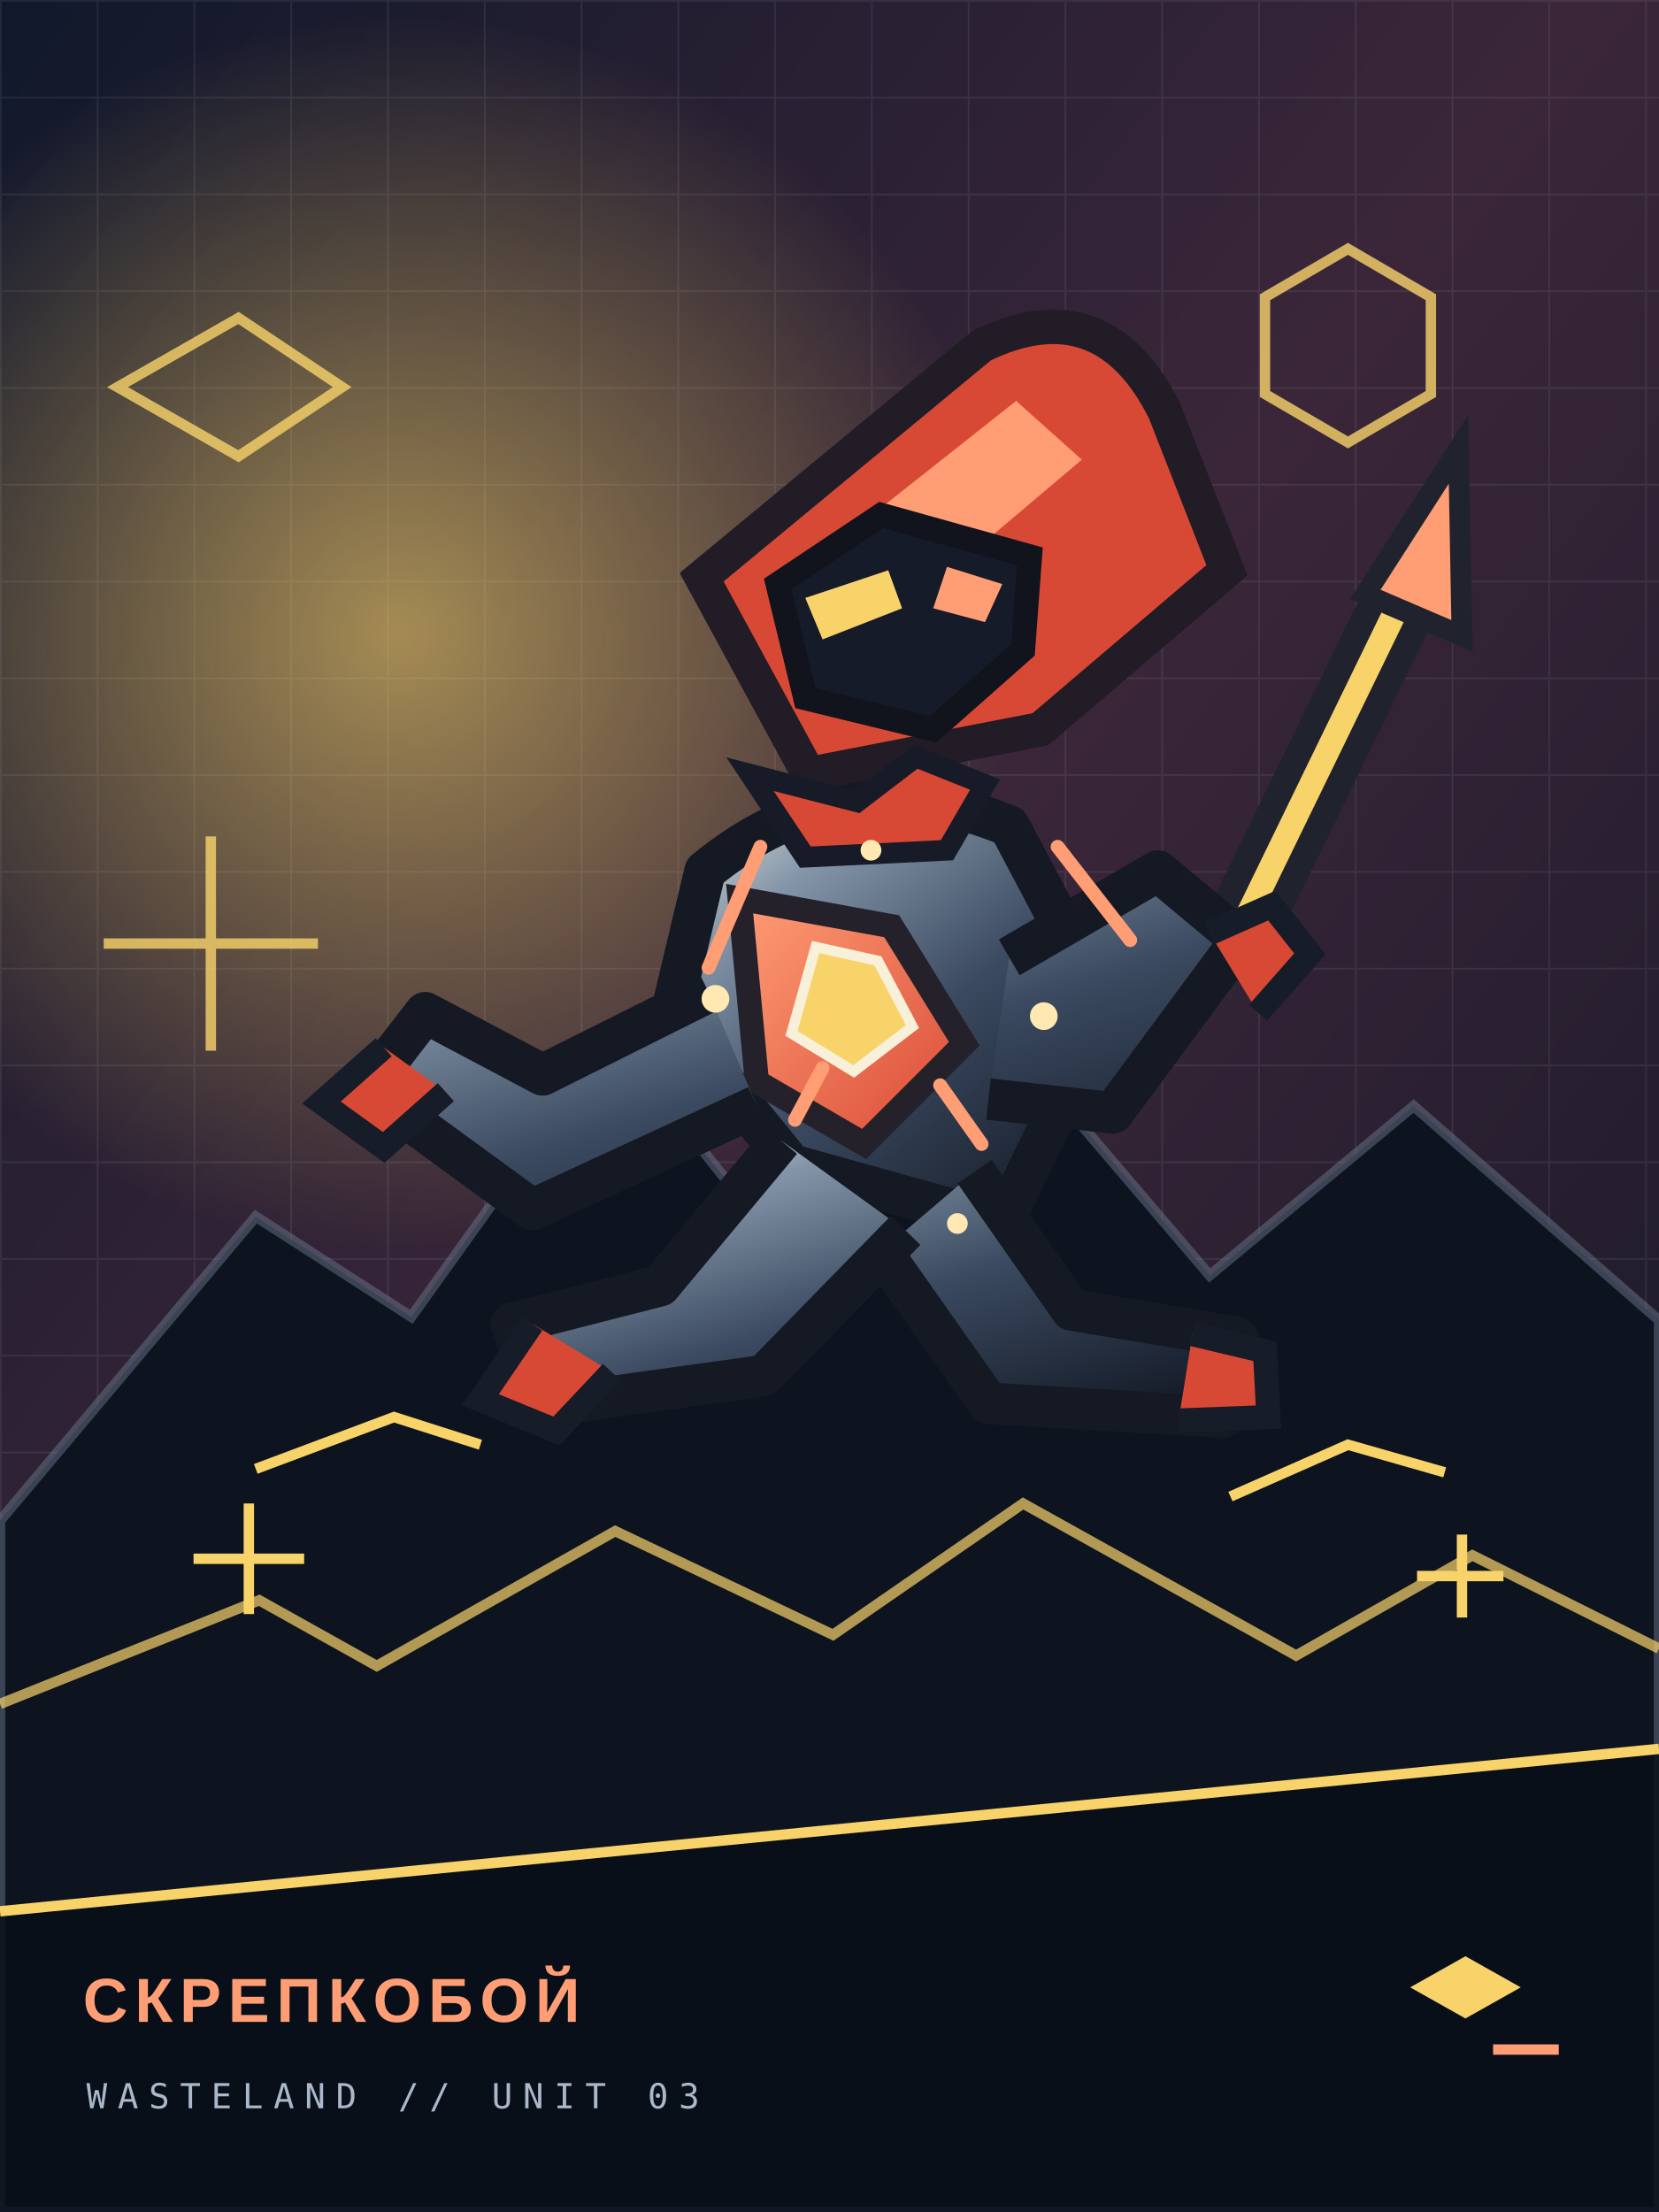
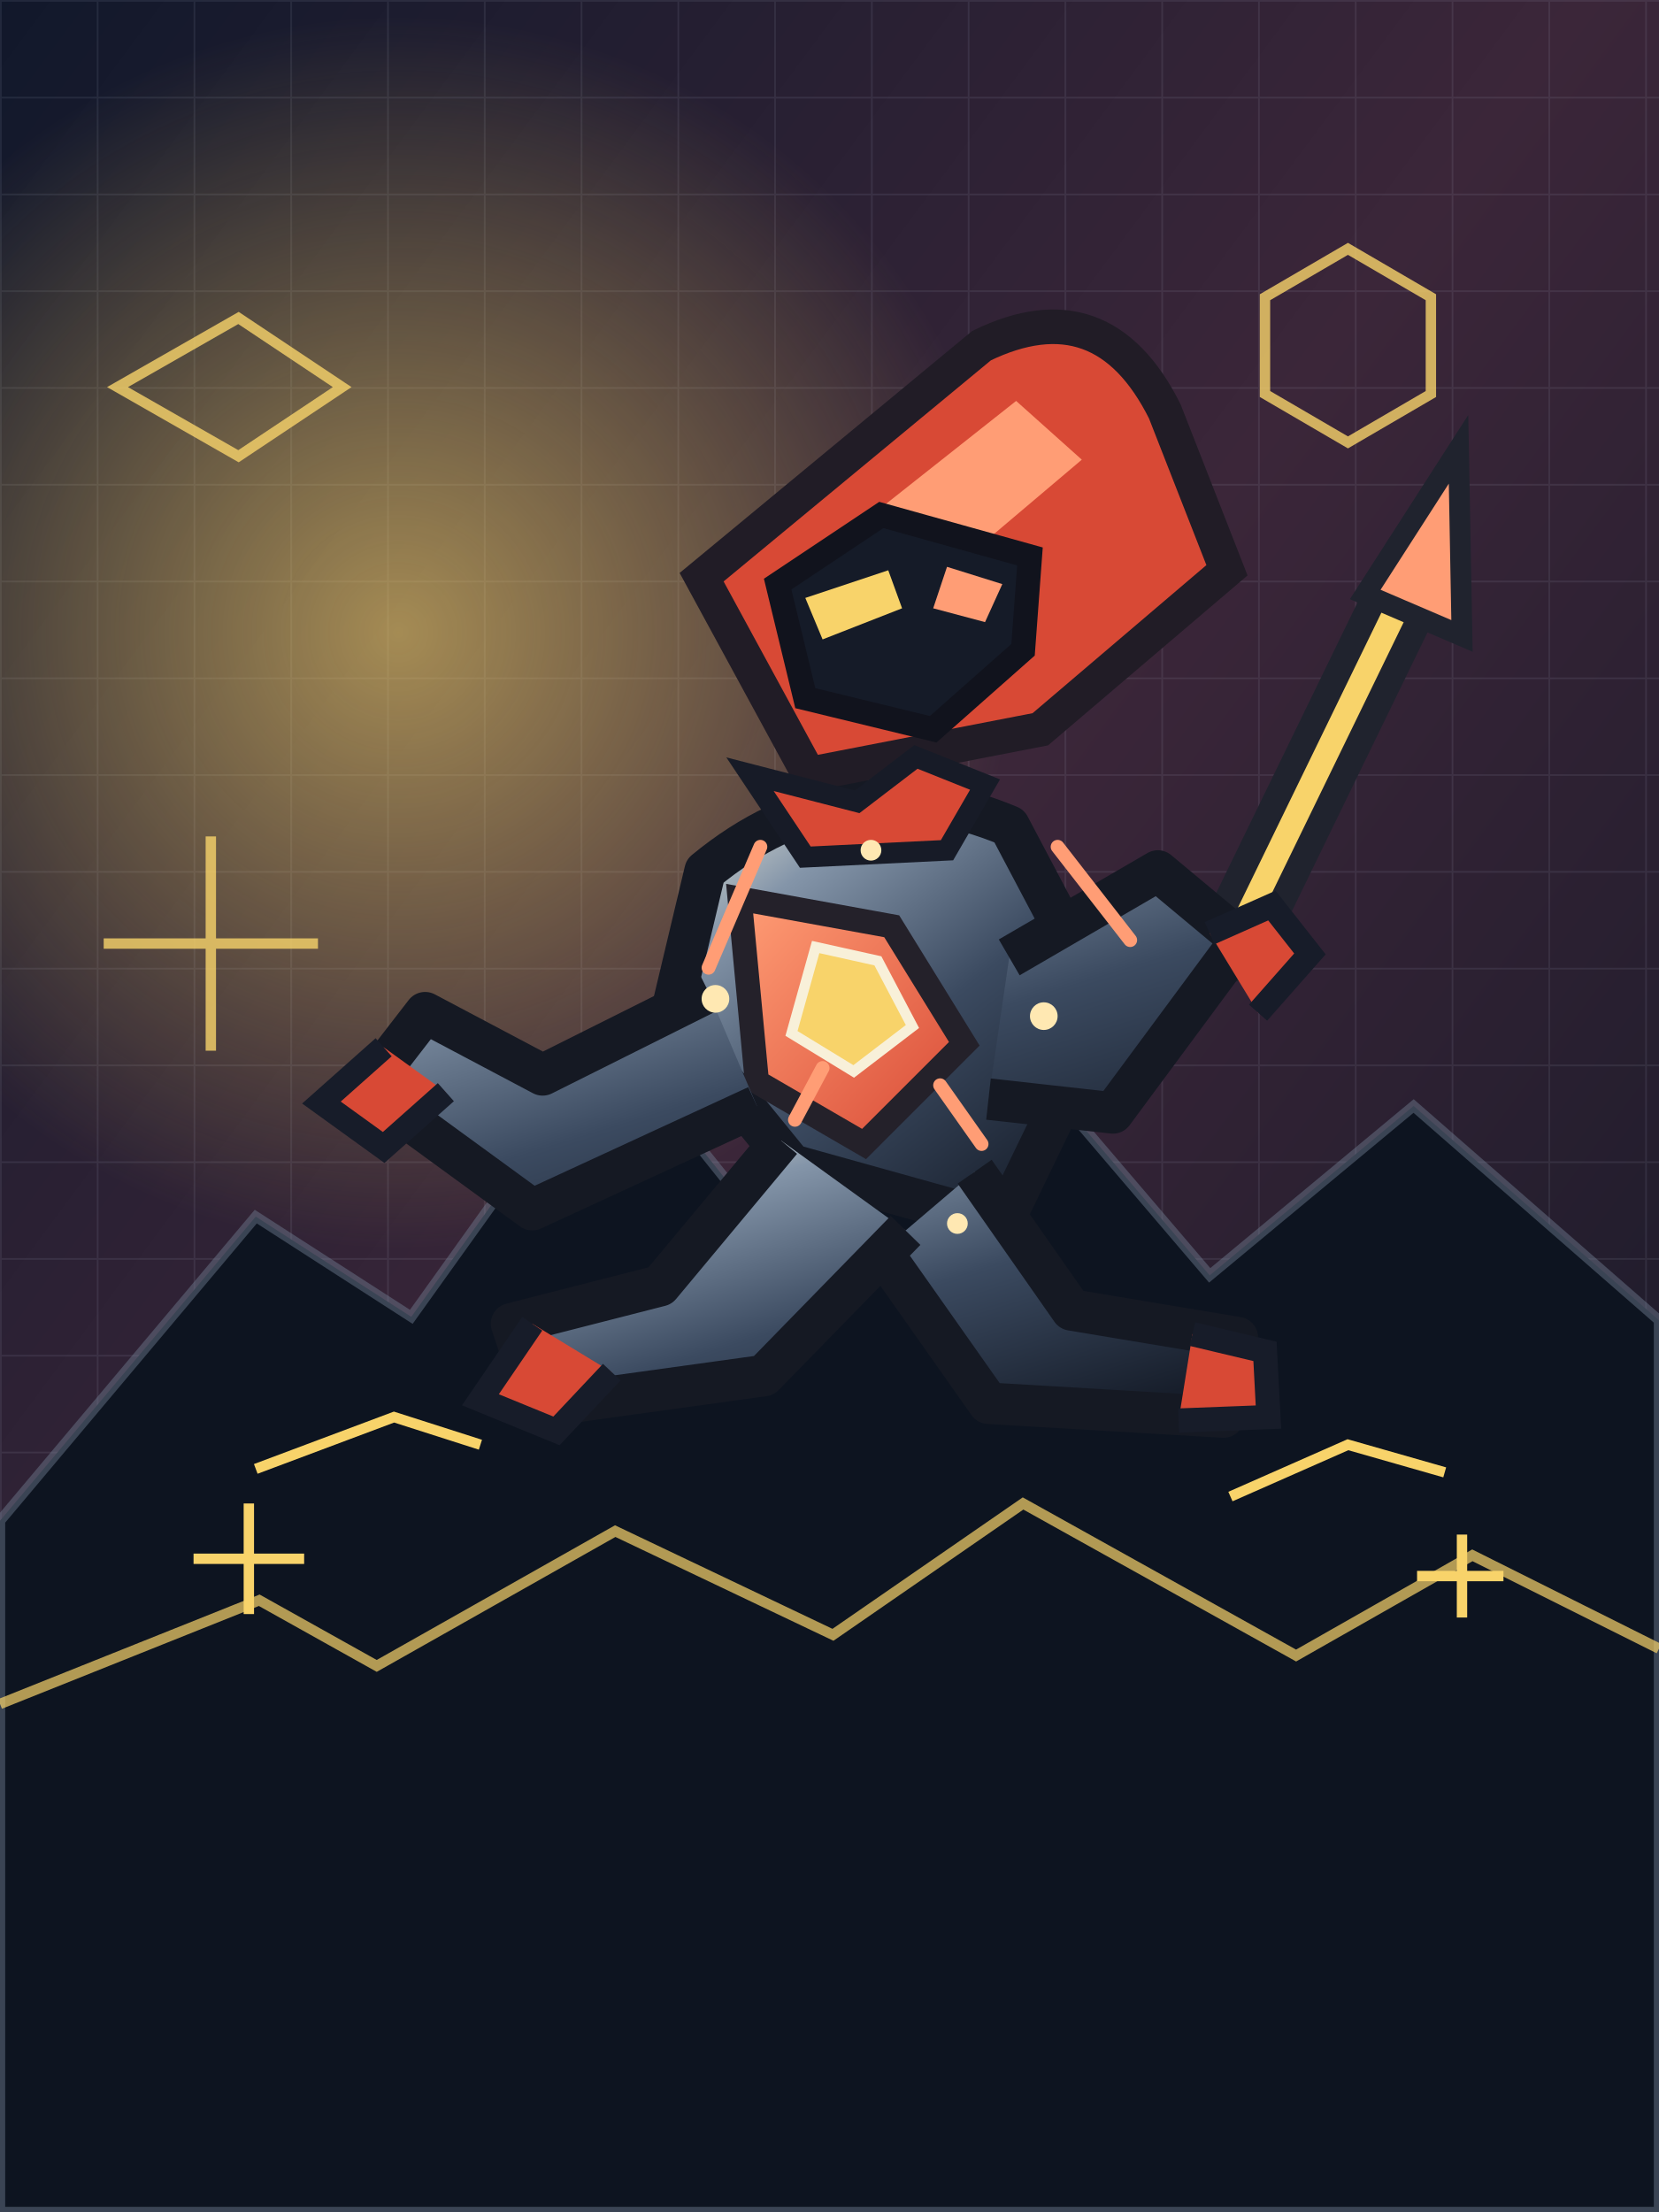
<svg xmlns="http://www.w3.org/2000/svg" width="480" height="640" viewBox="0 0 480 640">
  <defs>
    <linearGradient id="bg" x1="0" y1="0" x2="1" y2="1">
      <stop stop-color="#11182b" />
      <stop offset=".48" stop-color="#3b2639" />
      <stop offset="1" stop-color="#111725" />
    </linearGradient>
    <linearGradient id="metal" x1="0" y1="0" x2=".8" y2="1">
      <stop stop-color="#f2f0df" />
      <stop offset=".25" stop-color="#8495a9" />
      <stop offset=".6" stop-color="#3b4a60" />
      <stop offset="1" stop-color="#171e2b" />
    </linearGradient>
    <linearGradient id="accent" x1="0" y1="0" x2="1" y2="1">
      <stop stop-color="#ff9d75" />
      <stop offset="1" stop-color="#d84935" />
    </linearGradient>
    <radialGradient id="flare">
      <stop stop-color="#f8d36a" stop-opacity=".6" />
      <stop offset="1" stop-color="#f8d36a" stop-opacity="0" />
    </radialGradient>
    <pattern id="grid" width="28" height="28" patternUnits="userSpaceOnUse">
      <path d="M28 0H0V28" fill="none" stroke="#dce8ff" stroke-opacity=".08" />
    </pattern>
  </defs>
  <rect width="480" height="640" fill="url(#bg)" />
  <rect width="480" height="640" fill="url(#grid)" />
  <circle cx="115" cy="183" r="180" fill="url(#flare)" />
  <path d="M0 440L74 352 119 381 177 300 221 355 280 287 350 369 409 320 480 382V640H0Z" fill="#0d1420" stroke="#718094" stroke-opacity=".45" stroke-width="3" />
  <path d="M0 493l75-30 34 19 69-39 63 30 55-38 79 44 51-29 54 27" fill="none" stroke="#f8d36a" stroke-opacity=".7" stroke-width="3" />
  <g opacity=".8" stroke="#f8d36a" stroke-width="3">
    <path d="M34 112l35-20 30 20-30 20Z" fill="none" />
    <path d="M390 72l24 14v28l-24 14-24-14V86Z" fill="none" />
    <path d="M30 273h62m-31-31v62" />
  </g>
  <path d="M357 273L411 162" stroke="#20232e" stroke-width="22" stroke-linecap="round" />
  <path d="M357 273L411 162" stroke="#f8d36a" stroke-width="7" />
  <path d="M395 172l27-42 1 54Z" fill="#ff9d75" stroke="#20232e" stroke-width="6" />
  <path d="M204 252Q244 219 292 239L320 292 290 354 229 337 194 294Z" fill="url(#metal)" stroke="#151923" stroke-width="12" stroke-linejoin="round" />
  <path d="M214 260l44 8 21 34-29 29-31-18Z" fill="url(#accent)" stroke="#24212a" stroke-width="7" />
  <path d="M236 274l18 4 10 19-17 13-18-11Z" fill="#f8d36a" stroke="#f8f0d9" stroke-width="3" />
  <path d="M205 287l-48 24-34-18-17 22 48 35 65-30M292 277l43-25 24 20-37 50-36-4" fill="url(#metal)" stroke="#151923" stroke-width="12" stroke-linejoin="round" />
  <path d="M111 303l-18 16 18 13 18-16M350 270l18-8 11 14-15 17" fill="#d84935" stroke="#171c29" stroke-width="7" />
  <path d="M226 330l-35 42-43 11 8 24 65-9 41-42M282 339l28 40 48 8-4 23-68-4-31-44" fill="url(#metal)" stroke="#151923" stroke-width="12" stroke-linejoin="round" />
  <path d="M154 383l-15 22 22 9 16-17M345 386l21 5 1 19-26 1" fill="#d84935" stroke="#171c29" stroke-width="7" />
  <path d="M203 167L284 100Q319 83 337 119L355 165 301 211 234 224Z" fill="#d84935" stroke="#211c26" stroke-width="10" />
  <path d="M227 169l67-53 19 17-65 55Z" fill="#ff9d75" />
  <path d="M225 169l30-20 43 12-2 27-26 23-37-9Z" fill="#151b28" stroke="#11131d" stroke-width="7" />
  <path d="M233 173l24-8 4 11-23 9Z" fill="#f8d36a" />
  <path d="M274 164l16 5-5 11-15-4Z" fill="#ff9d75" />
  <path d="M217 224l31 8 17-13 20 8-11 19-41 2Z" fill="#d84935" stroke="#171b27" stroke-width="6" />
  <path d="M220 245l-15 35m101-35 21 27M238 309l-8 15m42-10 12 17" stroke="#ff9d75" stroke-width="4" stroke-linecap="round" />
  <g fill="#ffe8b2">
    <circle cx="207" cy="289" r="4" />
    <circle cx="302" cy="294" r="4" />
    <circle cx="252" cy="246" r="3" />
    <circle cx="277" cy="354" r="3" />
  </g>
  <g stroke="#f8d36a" stroke-width="3" fill="none">
    <path d="M74 425l40-15 25 8M356 433l34-15 28 8" />
    <path d="M56 451h32m-16-16v32M410 456h25m-12-12v24" />
  </g>
-   <path d="M0 553L480 506V640H0Z" fill="#090e18" fill-opacity=".82" />
-   <path d="M0 553L480 506" stroke="#f8d36a" stroke-width="3" />
-   <text x="24" y="585" font-family="Arial,sans-serif" font-size="18" font-weight="900" fill="#ff9d75" letter-spacing="2">СКРЕПКОБОЙ</text>
-   <text x="25" y="610" font-family="monospace" font-size="10" fill="#a9b8ca" letter-spacing="3">WASTELAND // UNIT 03</text>
-   <path d="M424 566l16 9-16 9-16-9Z" fill="#f8d36a" />
-   <path d="M432 593h19" stroke="#ff9d75" stroke-width="3" />
</svg>
